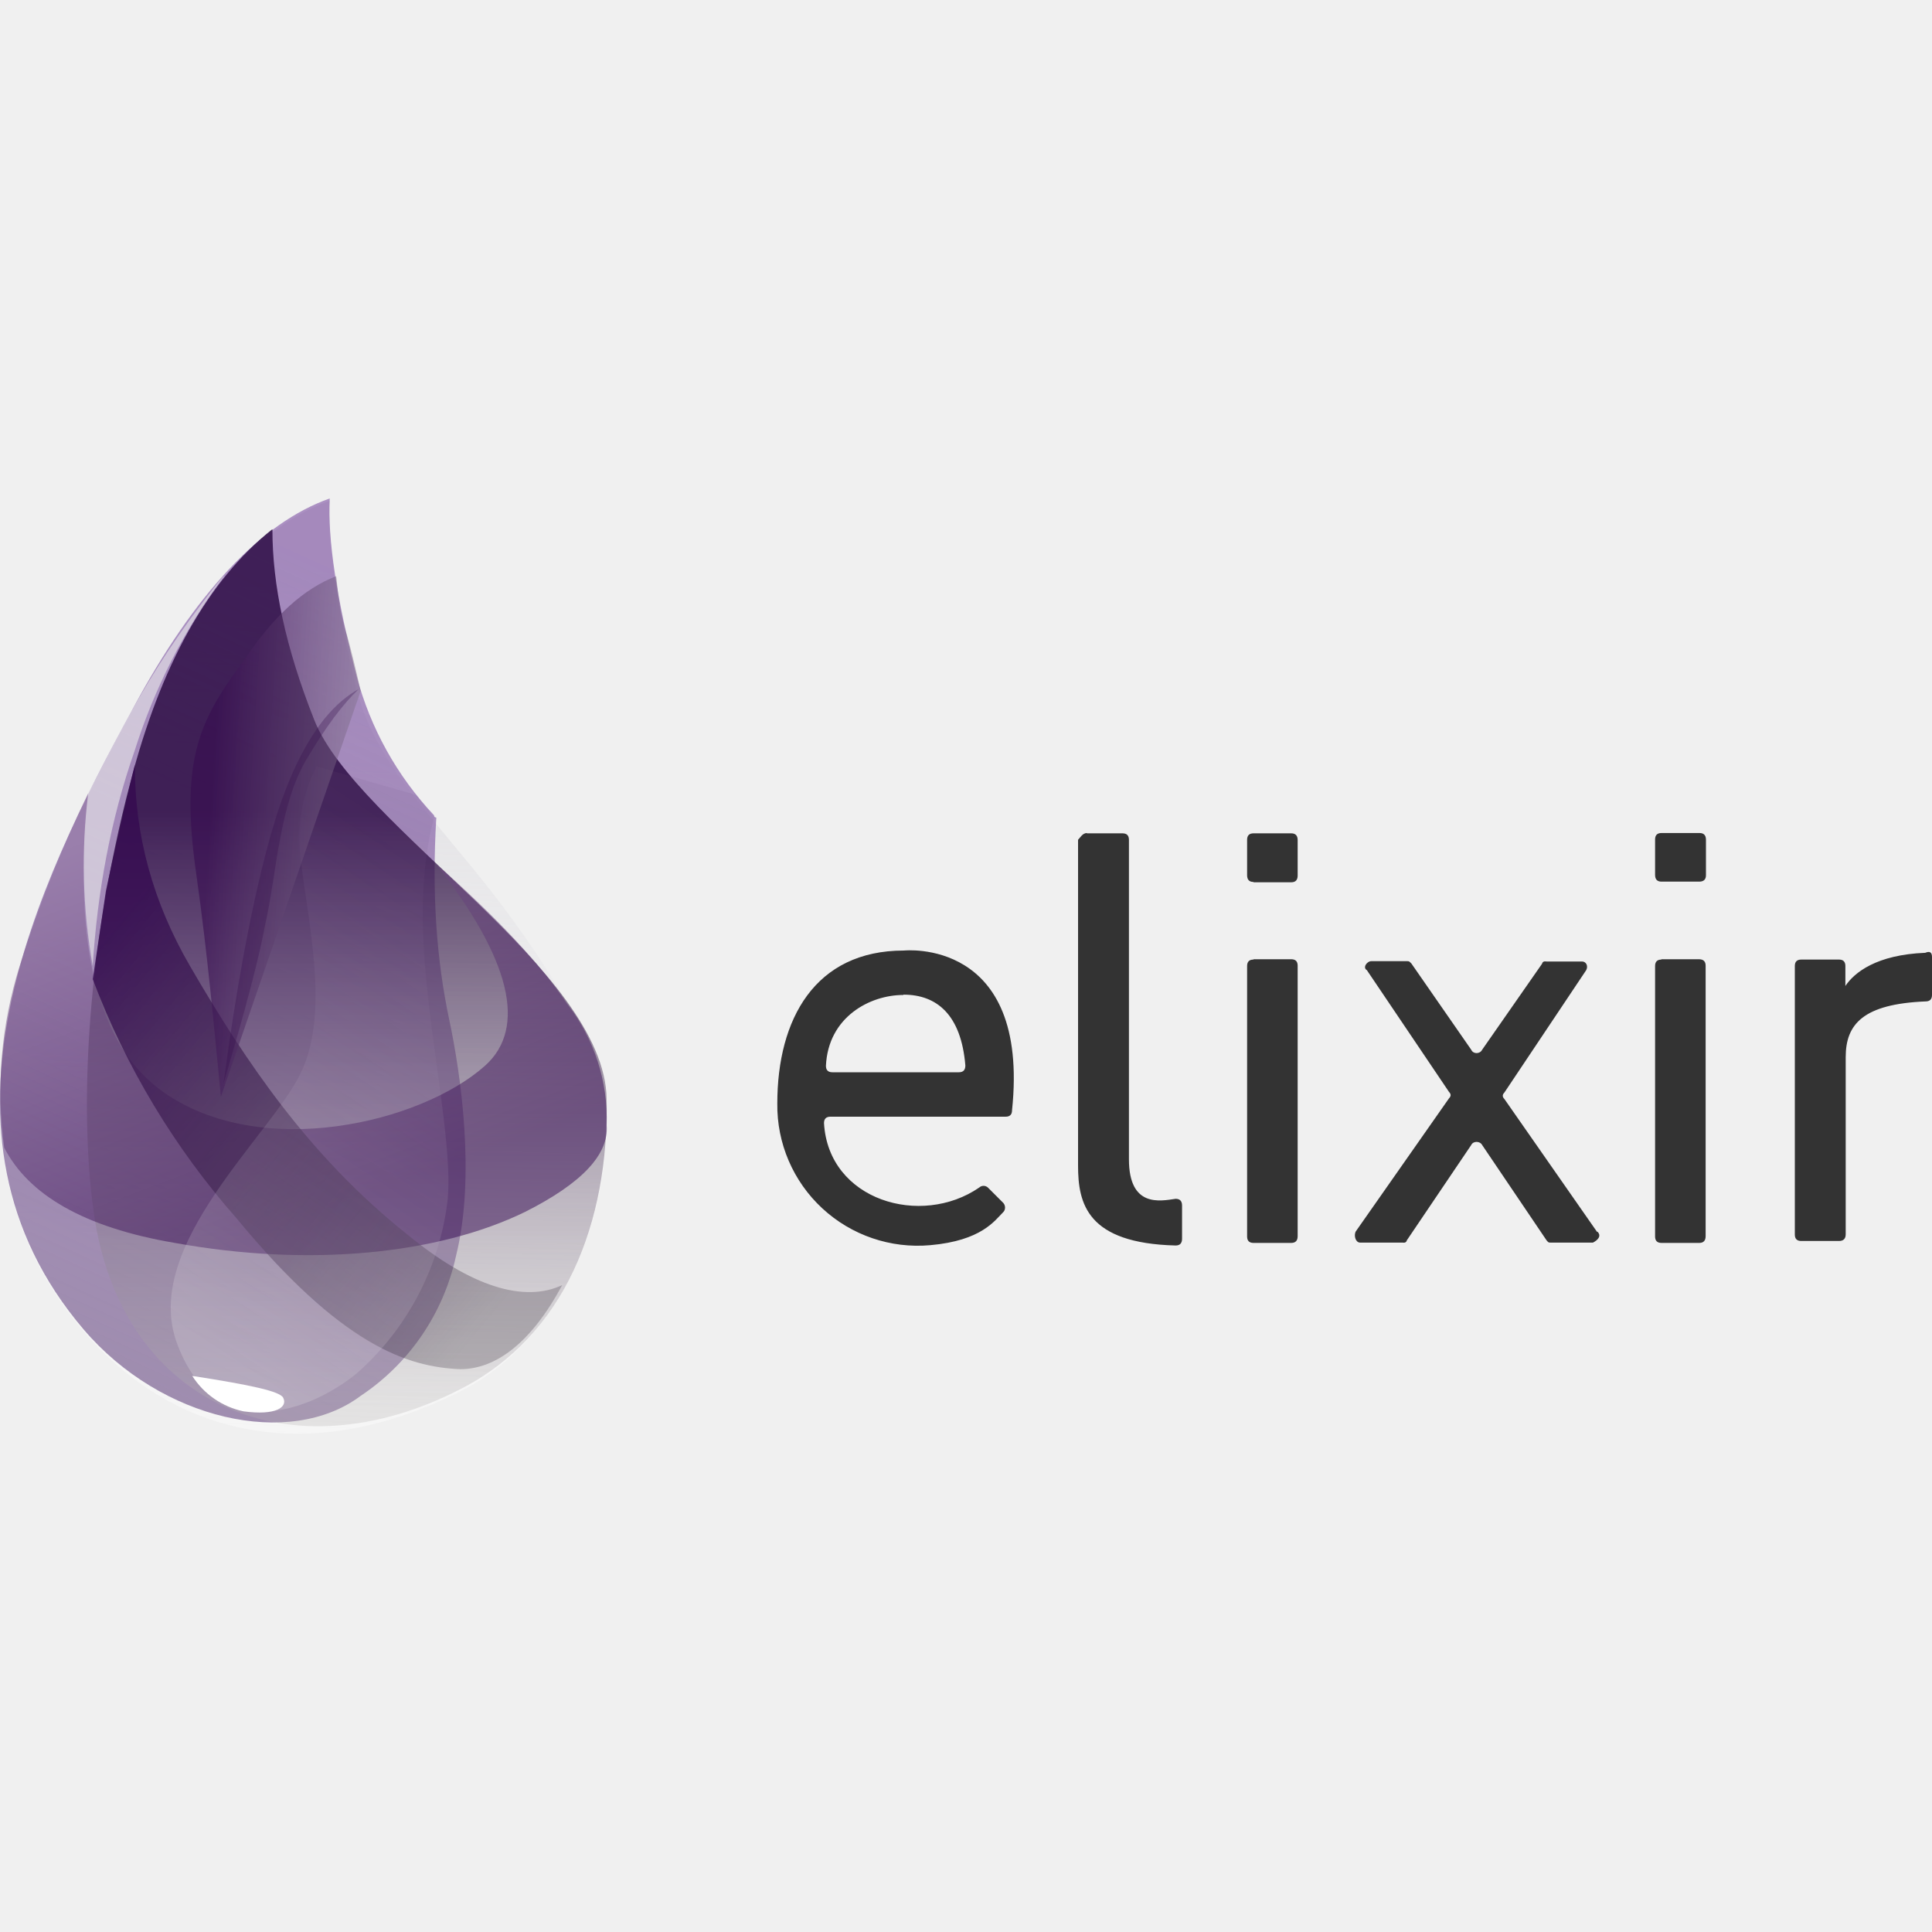
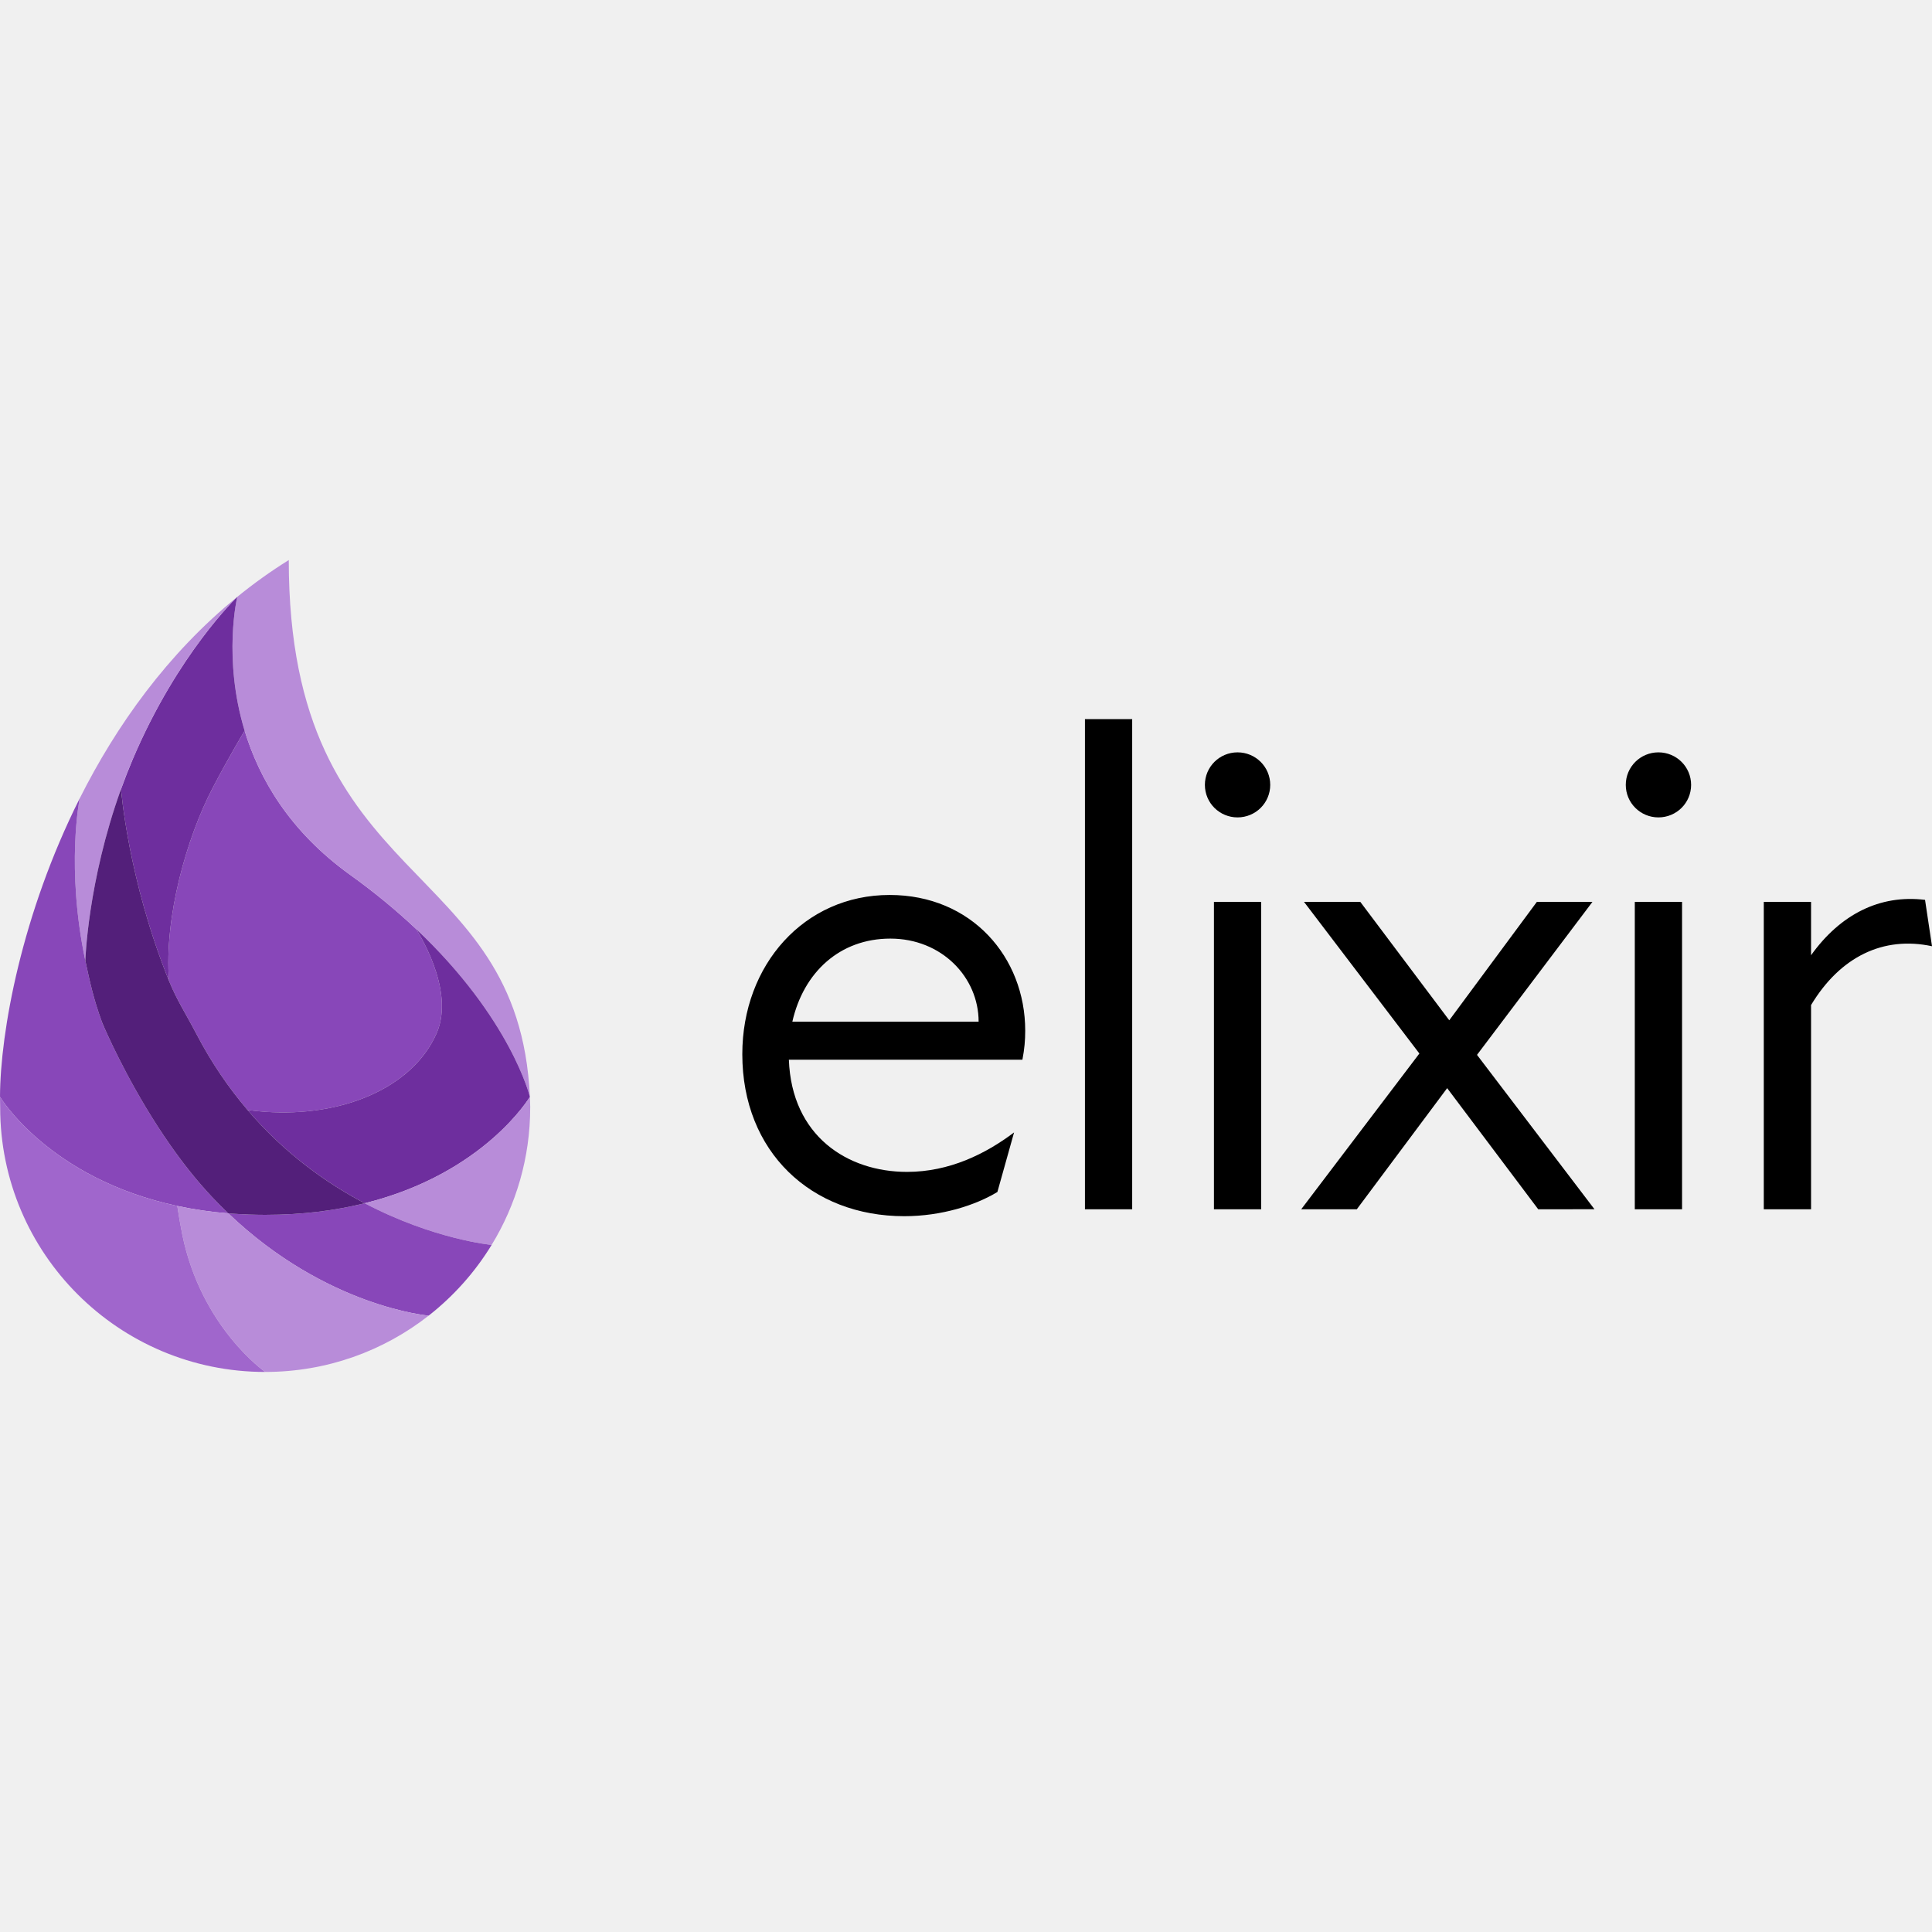
<svg xmlns="http://www.w3.org/2000/svg" fill="none" viewBox="0 0 600 600">
-   <g clip-path="url(#devicon-elixir-8-a)">
-     <path fill="url(#devicon-elixir-9-b)" fill-rule="evenodd" d="M102.4 155.5C81.1 163 61.1 185 41.2 220.8 11.6 275.2-26.3 352.3 26 413.5c24.1 28.3 64.7 44.8 117 18.6 42-21.3 54.4-82.6 38.6-110.8-31.7-59.2-63.4-73.6-71.6-110.1q-8.5-37.2-7.6-55.7" clip-rule="evenodd" />
-     <path fill="url(#devicon-elixir-10-c)" fill-rule="evenodd" d="M102.4 154.8c-21.3 7.5-42 29.6-61.2 65.4C11.6 274.5-26.3 351.6 26 412.9c24.1 28.2 64 37.1 86 20.6a70 70 0 0 0 29.6-43.4c6.2-24.7 1.4-57-2-73-4.1-19.2-5.5-39.8-4.1-63.2 0 0-.7 0-.7-.7a101 101 0 0 1-24.1-43.4q-9.3-36.2-8.3-55" clip-rule="evenodd" />
-     <path fill="url(#devicon-elixir-11-d)" fill-rule="evenodd" d="M84.5 164.4q-29.8 23.7-44 78.5c-14.5 55-15.8 106-11 136.2C39 437 90.7 458.3 143 431.4c32.4-16.5 46.1-51.6 45.4-90.1-.6-40-77.7-84.7-90.8-117.7-9-22.7-13-42-13-59.2" clip-rule="evenodd" />
-     <path fill="url(#devicon-elixir-12-e)" fill-rule="evenodd" d="M134.8 267.6c24 30.3 28.9 51.7 15.8 63.4-20 17.8-69.5 29.5-99.8 8.2q-30.7-21.6-23.4-92.9A396 396 0 0 0 6.1 300a130 130 0 0 0-4.8 56.4C8.8 371 26 381.2 54.3 386c42 7.6 81.8 3.5 108.7-9.6 17.9-9 26.1-18 25.4-26.9a58 58 0 0 0-12.3-37.8q-12.4-18.5-41.3-44" clip-rule="evenodd" />
-     <path fill="url(#devicon-elixir-13-f)" fill-rule="evenodd" d="M41.9 237.4Q41.7 270.2 59 300c17.2 29.6 37.1 59.2 67.4 83.3 20 16.5 36.5 21.3 48.2 15.8C165 417 154 425.2 143 425.2c-16.5-.6-37.1-7.5-69.5-46.8a241 241 0 0 1-44.7-74.3l4.1-27.5q2.8-13.4 9-39.2" clip-rule="evenodd" />
-     <path fill="url(#devicon-elixir-14-g)" fill-rule="evenodd" d="M93.5 267.6c2 18 9 46.8 0 65.4-9 19.3-49.6 53.7-38.6 84s38.6 23.4 55.8 9.6a85 85 0 0 0 28.2-53c2-15.8-4.8-46.8-6.9-73.6-1.4-18-.7-33 2.8-46.1l-5.5-7-31-8.9a49 49 0 0 0-4.8 29.6" clip-rule="evenodd" />
-     <path fill="url(#devicon-elixir-15-h)" fill-rule="evenodd" d="M104.5 178.9c-10.3 4-19.3 12.3-28.2 25.4C62.5 223 55.6 234.6 61 271.8c3.5 24.7 5.5 47.5 7.6 68.8l43.4-126a324 324 0 0 0-4.2-17.2c-2-6.2-2.7-11.7-3.4-18.5" clip-rule="evenodd" />
-     <path fill="#330A4C" fill-opacity=".3" fill-rule="evenodd" d="M111.4 214c-11 6.1-19.3 20-25.5 39.2q-9.3 29.8-16.5 83.3 10.2-34.2 13-49.6c3.5-15.1 4.2-37.2 13.1-51.6Q104 221 111.4 214" clip-rule="evenodd" />
-     <path fill="#fff" fill-rule="evenodd" d="M59.7 427.3c18 2.8 27.6 4.8 28.3 6.9 1.3 2.7-2.1 5.5-12.4 4.1a25 25 0 0 1-15.9-11" clip-rule="evenodd" />
-     <path fill="#EDEDED" fill-opacity=".6" fill-rule="evenodd" d="M69.4 178.9a285 285 0 0 0-26.2 37.8c-7.5 13-12.4 23.4-15.8 29.6a179 179 0 0 0 1.4 53.7c1.4-22.7 5.5-45.4 13-66.8A183 183 0 0 1 69.5 179" clip-rule="evenodd" />
-     <path fill="#333" d="M258 346.8h54.3q2 0 2-2c5.6-53.8-33.6-49.6-33.6-49.6-27.6 0-39.3 21.3-39.3 47.5a43.6 43.6 0 0 0 47.5 44c15.9-1.4 20-7.6 22.7-10.3.7-.7.7-2 0-2.8l-4.8-4.8a2 2 0 0 0-2.7 0c-18 12.4-46.8 4.1-48.2-20q0-2 2-2m22.7-37.9c10.3 0 17.9 6.2 19.2 22q0 2.1-2 2.1h-39.3q-2 0-2-2c.7-15.2 13.7-22 24-22m57-50.2h11.1q2 0 2 2V360c0 15.1 9.7 13 14.5 12.3q2 0 2 2.1v10.3q0 2.1-2 2.1c-27.5-.7-30.3-13-30.3-24.8V260.8c.7-.7 1.4-2.1 2.8-2.1m51.7 39.2H401q2 0 2 2v84q0 2.1-2 2.1h-11.7q-2 0-2-2v-84q0-2 2-2m0-24H401q2 0 2-2.1v-11q0-2.1-2-2.1h-11.7q-2 0-2 2v11q0 2.1 2 2.1m126.6 24h11.7q2.1 0 2.1 2v84q0 2.1-2 2.1H516q-2 0-2-2v-84q0-2 2-2m84-.7V309q0 2-2 2c-19.3.8-24.8 7-24.8 17.3v55q0 2.1-2.1 2.1h-11.7q-2 0-2-2V300q0-2 2-2h11.7q2 0 2 2v6.2c2.8-4.2 9.7-9.7 24.8-10.3q2.1-.9 2.1 1.3m-84-23.4h11.7q2.1 0 2.1-2v-11q0-2.1-2-2.1H516q-2 0-2 2v11q0 2.1 2 2.1m-20 108.8-28.8-41.3q-1-1 0-2l25.4-38c.7-1.3 0-2.7-1.3-2.7h-11q-1.2-.2-1.4.7L460.3 326c-.7 1.4-2.8 1.4-3.4 0l-18.6-26.8c-.7-.7-.7-.7-1.4-.7h-11c-1.4 0-2.8 2-1.4 2.8l25.5 37.8q1 1 0 2l-29 41.4c-.6 1.3 0 3.4 1.4 3.4h13.1q1.2.2 1.4-.7l20-29.6c.6-1.3 2.7-1.3 3.4 0l20 29.6c.6.7.6.7 1.3.7h13.1c1.4-.7 2.8-2 1.4-3.4" />
-   </g>
-   <defs>
-     <linearGradient id="devicon-elixir-9-b" x1="96.8" x2="86.7" y1="176.7" y2="445.5" gradientUnits="userSpaceOnUse">
-       <stop stop-color="#D9D8DC" />
-       <stop offset="1" stop-color="#fff" stop-opacity=".4" />
-     </linearGradient>
-     <linearGradient id="devicon-elixir-10-c" x1="93.1" x2="-12.5" y1="172.2" y2="403.6" gradientUnits="userSpaceOnUse">
-       <stop stop-color="#8D67AF" stop-opacity=".7" />
-       <stop offset="1" stop-color="#9F8DAF" />
-     </linearGradient>
-     <linearGradient id="devicon-elixir-11-d" x1="107.9" x2="107.9" y1="251.7" y2="437.8" gradientUnits="userSpaceOnUse">
-       <stop stop-color="#26053D" stop-opacity=".8" />
-       <stop offset="1" stop-color="#B7B4B4" stop-opacity=".3" />
-     </linearGradient>
-     <linearGradient id="devicon-elixir-12-e" x1="38.5" x2="85.9" y1="257" y2="382.5" gradientUnits="userSpaceOnUse">
-       <stop stop-color="#91739F" stop-opacity=".5" />
-       <stop offset="1" stop-color="#32054F" stop-opacity=".5" />
-     </linearGradient>
-     <linearGradient id="devicon-elixir-13-f" x1="145.6" x2="15.3" y1="418.8" y2="310.9" gradientUnits="userSpaceOnUse">
-       <stop stop-color="#463D49" stop-opacity=".3" />
-       <stop offset="1" stop-color="#340A50" stop-opacity=".8" />
-     </linearGradient>
-     <linearGradient id="devicon-elixir-14-g" x1="113.3" x2="21.4" y1="249.6" y2="389.4" gradientUnits="userSpaceOnUse">
-       <stop stop-color="#715383" stop-opacity=".1" />
-       <stop offset="1" stop-color="#F4F4F4" stop-opacity=".2" />
-     </linearGradient>
-     <linearGradient id="devicon-elixir-15-h" x1="128.6" x2="63.5" y1="284.2" y2="280.2" gradientUnits="userSpaceOnUse">
-       <stop stop-color="#A5A1A8" stop-opacity=".4" />
-       <stop offset="1" stop-color="#370C50" stop-opacity=".6" />
-     </linearGradient>
-     <clipPath id="devicon-elixir-8-a">
-       <path fill="#fff" d="M0 0h600v600H0z" />
-     </clipPath>
-   </defs>
+   <path fill="#8847B9" d="M129.16 288.45c-5.84-5.5-12.6-11.15-20.44-16.78-18.83-13.54-28.24-29.91-32.74-44.74 0 0-5.31 8.85-10.11 18.11-7.74 14.93-14.93 39.52-13.38 59.6 2.42 5.98 5.2 10.1 8.44 16.34 4.74 9.1 10.16 16.96 15.94 23.73q2.76.38 5.49.58c23.9 1.68 45.69-7.4 53.2-24.31 6.1-13.77-6.4-32.53-6.4-32.53" />
+   <path fill="#B88CD9" d="M164.56 340.64c-3.48-75.55-74.88-62.88-74.88-166.71q-8.36 5.21-16.02 11.45s-4.52 18.99 2.32 41.55c4.5 14.83 13.9 31.2 32.74 44.74 7.83 5.63 14.6 11.27 20.44 16.78 29.58 27.9 35.4 52.19 35.4 52.19" />
+   <path fill="#6E2E9E" d="M73.66 185.38s-18.45 17.54-32.39 50.29q-1.97 4.64-3.68 9.38s2.16 28.1 14.9 59.58c-1.55-20.07 5.64-44.66 13.38-59.59 4.8-9.26 10.1-18.11 10.1-18.11-6.83-22.56-2.3-41.55-2.3-41.55" />
+   <path fill="#B88CD9" d="M73.66 185.38c-21.63 17.6-37.54 39.94-48.93 62.62 0 0-4.34 21.54 1.77 50.34 0 0 .68-24.43 11.1-53.3q1.7-4.74 3.67-9.37c13.94-32.75 32.4-50.3 32.4-50.3" />
+   <path fill="#8847B9" d="M24.73 248C6.76 283.79.08 320.42 0 340.64c0 0 15.16 25.35 55.06 33.88q7.85 1.67 15.85 2.3-2.67-2.54-5.18-5.22c-4.67-4.97-8.96-10.43-12.8-15.91-11.03-15.75-18.38-31.66-20.54-36.57-.47-.97-.66-1.54-.66-1.54-2.64-7.13-3.84-12.7-5.23-19.24-6.1-28.8-1.77-50.34-1.77-50.34" />
+   <path fill="#6E2E9E" d="M113.27 373.68c37.15-9.23 51.29-33.04 51.29-33.04s-5.82-24.3-35.4-52.19c0 0 12.5 18.76 6.4 32.53-7.51 16.92-29.3 25.99-53.2 24.3q-2.76-.19-5.49-.57c11.53 13.52 24.5 22.72 36.4 28.97" />
+   <path fill="#B88CD9" d="M164.67 343.91q-.04-1.63-.11-3.27s-14.14 23.81-51.3 33.04c21.43 11.26 39.42 12.94 39.42 12.94 7.6-12.44 11.98-27.06 11.98-42.7" />
+   <path fill="#8847B9" d="M113.27 373.68c-8.94 2.22-19.2 3.6-30.91 3.6q-5.73 0-11.45-.46c30.55 29.17 62.22 31.76 62.22 31.76 7.78-6.1 14.4-13.53 19.55-21.96 0 0-17.99-1.68-39.42-12.94" />
+   <path fill="#B88CD9" d="M70.9 376.82q-7.99-.63-15.84-2.3.71 4.75 1.54 8.84c5.88 28.91 25.76 42.71 25.76 42.71 19.16 0 36.79-6.53 50.77-17.49 0 0-31.67-2.59-62.22-31.76" />
+   <path fill="#A066CC" d="M.05 343.91c0 45.38 36.85 82.16 82.3 82.16 0 0-19.87-13.8-25.75-42.7q-.88-4.41-1.54-8.85C15.16 365.99 0 340.64 0 340.64q0 1.64.05 3.27" />
+   <path fill="#531F7A" d="M82.36 377.28c11.71 0 21.97-1.38 30.9-3.6-11.9-6.25-24.86-15.45-36.39-28.97-5.78-6.77-11.2-14.63-15.94-23.73-3.25-6.24-6.02-10.36-8.44-16.35-12.74-31.48-14.9-59.59-14.9-59.59-10.4 28.87-11.09 53.3-11.09 53.3 1.39 6.55 2.59 12.1 5.23 19.24l.66 1.54c2.16 4.91 9.5 20.82 20.54 36.57 3.84 5.48 8.13 10.94 12.8 15.91q2.52 2.69 5.18 5.22.8.07 1.62.12 4.73.33 9.83.34" />
+   <path fill="#000" d="M547.76 375.55V280.1h14.68v16.56c9.07-12.69 21.37-18.93 35.4-17.2l2.16 14.4c-15.11-3.23-28.5 3.22-37.56 18.27v63.43Zm-40.06 0V280.1h14.68v95.46Zm-2.8-131.8c0-5.59 4.53-10.1 10.14-10.1s10.15 4.51 10.15 10.1-4.53 10.1-10.15 10.1c-5.6 0-10.14-4.5-10.14-10.1m-27.19 131.8-28.28-37.62-28.06 37.62H404.1l36.7-48.37-35.83-47.1h17.48l27.63 36.78 27.2-36.77h17.27L458.7 327.6l36.48 47.94Zm-100.71 0V280.1h14.67v95.46Zm-2.81-131.8c0-5.59 4.53-10.1 10.14-10.1s10.15 4.51 10.15 10.1-4.53 10.1-10.15 10.1c-5.6 0-10.14-4.5-10.14-10.1m-37.25 131.8V223.33h14.67v152.22Zm-56.11 2.15c-28.93 0-50.3-20-50.3-50.31 0-27.74 19.21-49.45 45.76-49.45 25.47 0 42.1 19.35 42.1 42.14 0 3.01-.22 5.59-.87 9.03h-72.53c.87 23.65 18.13 34.83 36.7 34.83 13.17 0 24.39-5.59 33.24-12.25l-5.18 18.49c-6.7 4.08-17.27 7.52-28.92 7.52m-34.76-60.41h57.85c0-13.77-11.44-25.8-27.41-25.8-15.76 0-26.98 10.53-30.44 25.8" />
</svg>
